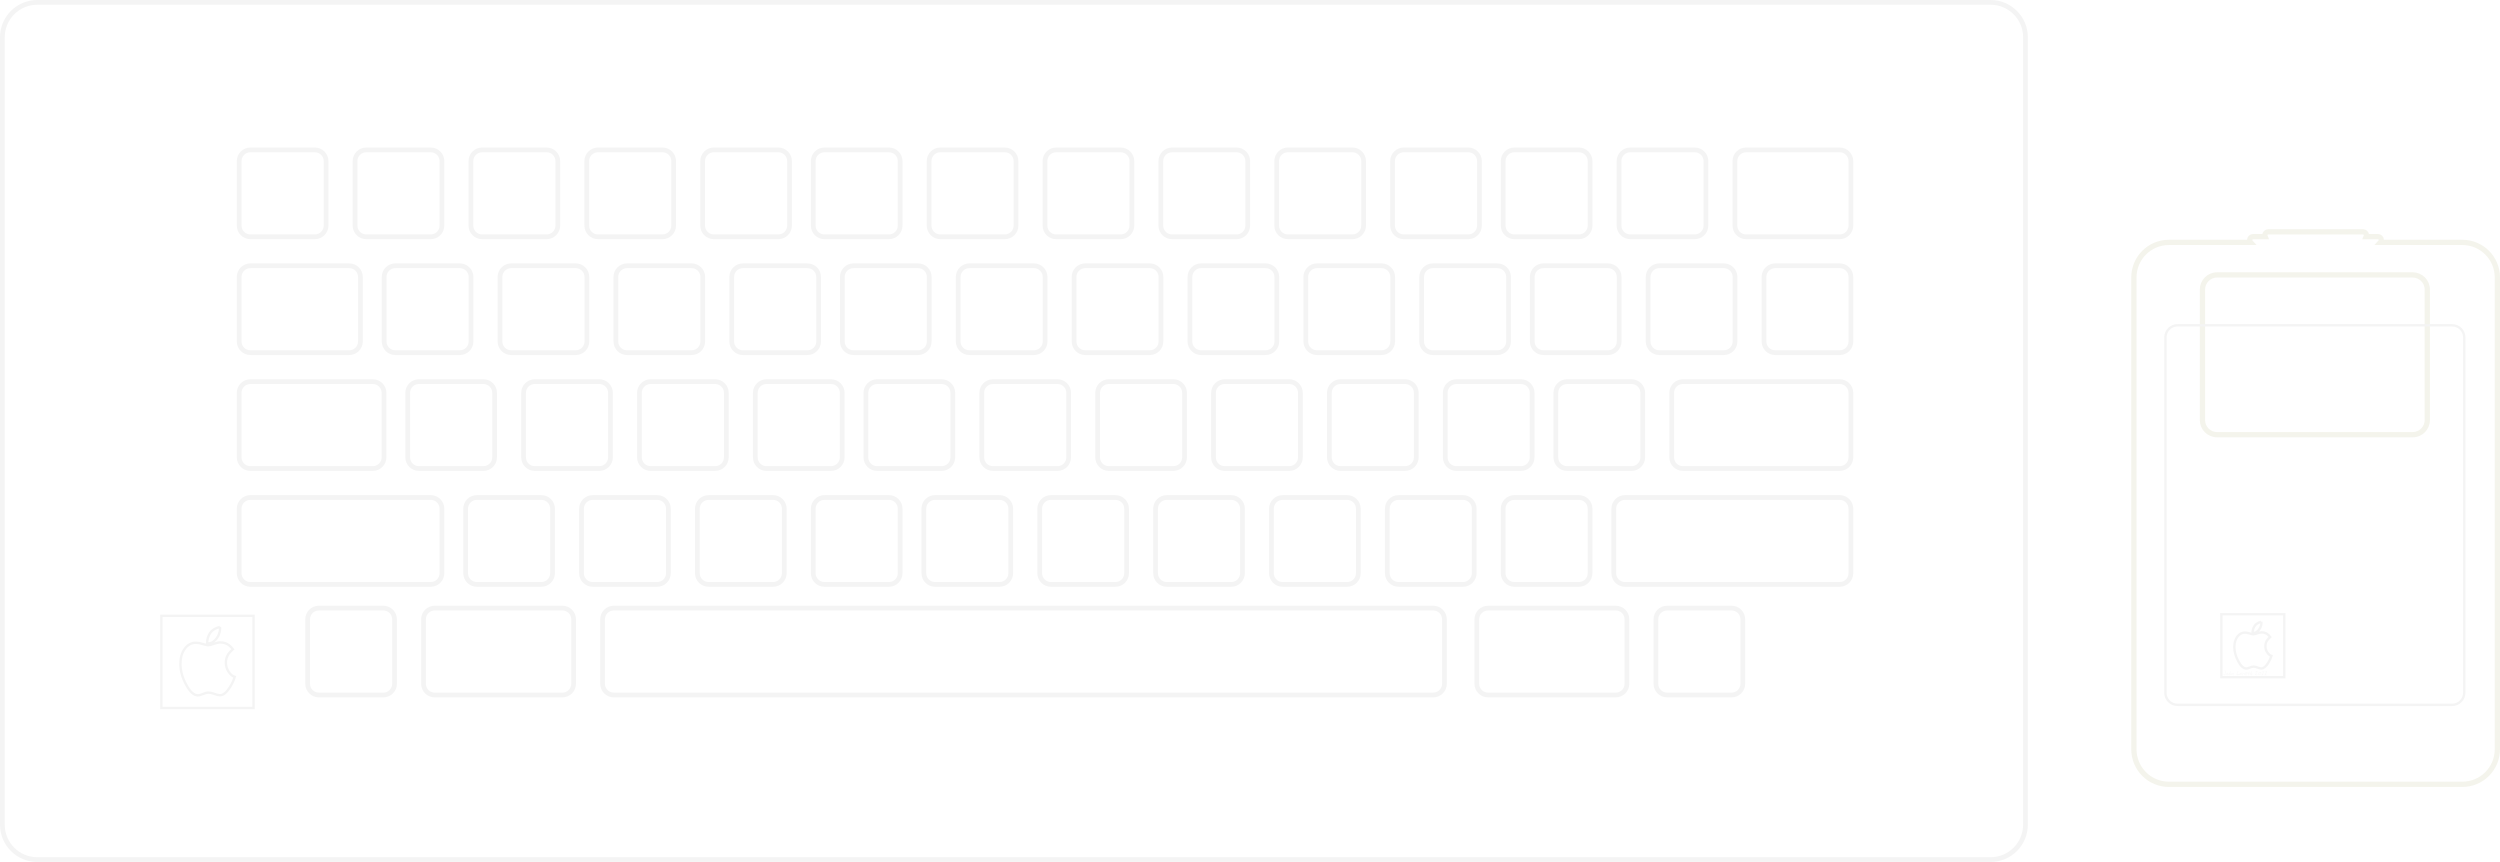
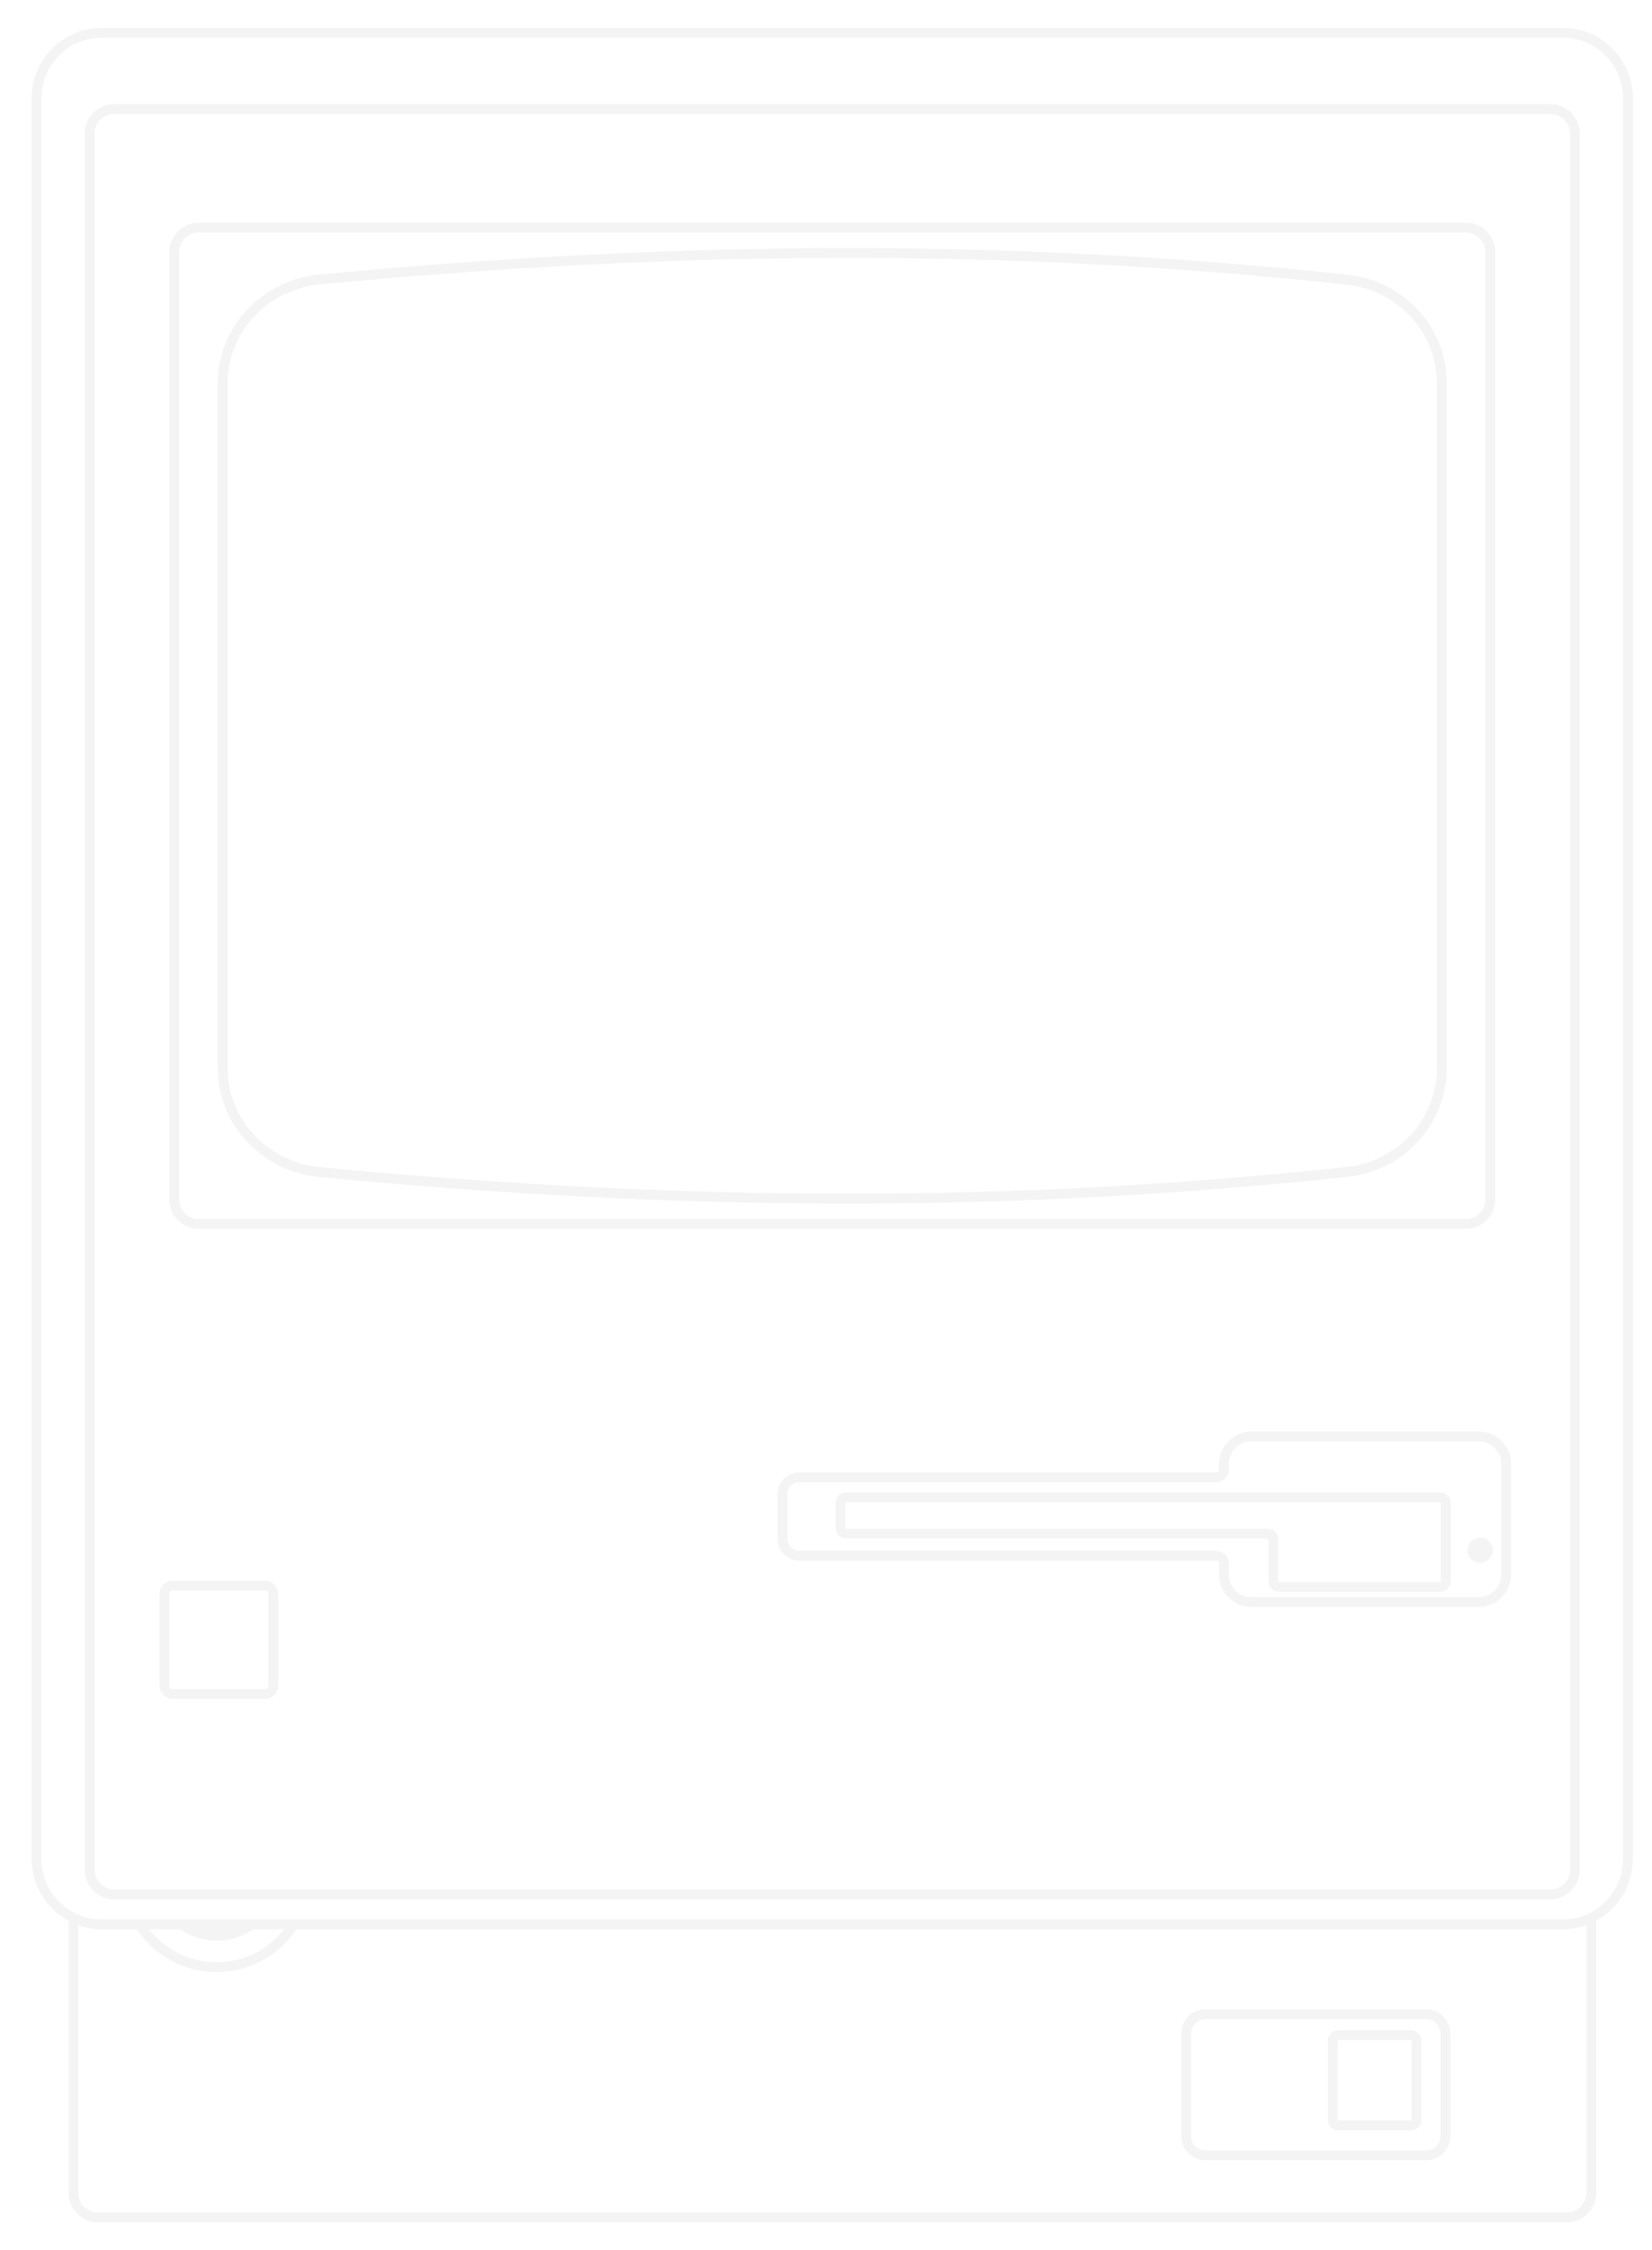
- <svg xmlns="http://www.w3.org/2000/svg" height="363.693" viewBox="0 0 949.368 327.324" width="1054.853">
-   <g fill="#f4f4f4" fill-opacity=".5" stroke-width=".9">
-     <path d="m845.242 255.603q0 .288-.07.485-.103.293-.331.293-.151 0-.317-.07-.199-.084-.218-.206.067 0 .158.024.211.055.264.055.204 0 .307-.204.082-.163.082-.391 0-.161-.106-.458-.103-.3-.103-.418 0-.036.019-.058.022-.024.058-.024.094 0 .182.432.074.365.074.54z" />
-     <path d="m846.166 255.847q0 .245-.142.384-.142.139-.391.139-.137 0-.211-.065-.074-.065-.074-.199 0-.19.247-.382.235-.182.434-.182.091 0 .12.113.017.065.017.192zm-.146.067q0-.029-.007-.055-.005-.029-.019-.065-.038.026-.127.13-.046.053-.079.077 0-.046.01-.074.019-.041.031-.07-.106 0-.221.089-.113.089-.113.192 0 .07.077.07.146 0 .283-.072.166-.086.166-.221z" />
-     <path d="m847.155 255.946q0 .118-.089.264-.101.166-.209.166-.031 0-.053-.034-.019-.036-.019-.07 0-.043.091-.134.094-.094.094-.127 0-.022-.007-.043-.007-.022-.01-.029-.18.041-.367.206-.185.166-.281.187-.019-.053-.019-.108 0-.067.031-.142.022-.053.072-.127.084-.127.178-.288.048-.084.166-.29.12-.206.175-.293.029-.043.05-.065.031-.029.074-.038.029.01.041.036.014.026.014.062 0 .082-.106.221-.192.25-.197.259-.108.163-.108.295l.005.024q.132-.065.156-.074.098-.041.168-.041.077 0 .113.053.036.05.036.13z" />
-     <path d="m848.269 255.804q0 .163-.079.348-.086.204-.214.281-.026-.031-.046-.07-.017-.038-.017-.077 0-.041.12-.242.053-.089.048-.156l-.002-.031q-.089.026-.307.161-.216.132-.437.269-.034 0-.062-.024-.026-.026-.026-.058 0-.05.161-.338.048-.086.173-.3.038.05.05.113.012.06.012.144 0 .036 0 .055.221-.132.346-.199.137-.074.187-.074.034 0 .062.077.031.077.031.122z" />
-     <path d="m850.354 256.27q0 .043-.038.067-.036.022-.082.022-.041 0-.103-.01-.142-.022-.182-.022-.072 0-.283.017-.12.01-.173.01-.146 0-.146-.146 0-.139.091-.398.05-.146.19-.48.125-.3.158-.422.012-.038.019-.05.019-.029.048-.029.046 0 .077.067.031.065.031.118 0 .084-.098.283-.098.197-.192.386-.103.226-.103.343 0 .06.05.084.036.017.106.017.053 0 .182-.012.13-.014.173-.014.108 0 .178.031.098.043.098.139z" />
-     <path d="m851.247 255.847q0 .245-.142.384-.142.139-.391.139-.137 0-.211-.065-.074-.065-.074-.199 0-.19.247-.382.235-.182.434-.182.091 0 .12.113.017.065.017.192zm-.146.067q0-.029-.007-.055-.005-.029-.019-.065-.038.026-.127.13-.046.053-.079.077 0-.046.01-.074.019-.041.031-.07-.106 0-.221.089-.113.089-.113.192 0 .07.077.07.146 0 .283-.072.166-.086.166-.221z" />
-     <path d="m852.258 255.797q0 .077-.041.163-.038.086-.098.144l-.002-.034q0-.029.007-.089.007-.06.007-.089 0-.041-.012-.06-.012-.022-.05-.022-.113 0-.281.175-.182.192-.362.382-.014 0-.029-.002-.036-.01-.048-.012.007-.086.06-.192.142-.286.146-.305.019-.077.029-.113.01-.036.026-.074.019-.041.043-.072.026-.034.067-.05l.024.288q.103-.084.158-.13.106-.084.182-.084.077 0 .125.05.048.05.048.125z" />
-     <path d="m853.436 255.519q0 .101-.269.266-.259.158-.377.158-.055 0-.074-.038-.017-.038-.017-.108 0-.046 0-.065.161 0 .293-.048.132-.048.23-.158-.072-.026-.146-.026-.175 0-.372.134-.216.146-.216.312 0 .158.216.221.034.01.406.067.218.034.218.118 0 .036-.079.058-.079.024-.202.024-.307 0-.485-.094-.235-.125-.235-.401 0-.288.288-.458.245-.144.557-.144.094 0 .17.043.094.053.094.139z" />
-     <path d="m854.391 255.089q0 .053-.127.221-.127.168-.127.257 0 .046.053.091.12.106.12.13 0 .031-.022.06-.019.029-.05.029-.026 0-.074-.029-.034-.019-.13-.094-.036.07-.055.106-.067.127-.091.185-.036.11-.072.221-.062.149-.156.149l-.002-.055q0-.17.11-.403.022-.043.12-.223-.19-.103-.418-.103 0-.089.036-.13.038-.043.127-.043.082 0 .204.029.06.014.12.029.046-.014.125-.156.194-.341.264-.391.019.031.031.062.014.031.014.06z" />
-     <path d="m855.277 255.946q0 .118-.089.264-.101.166-.209.166-.031 0-.053-.034-.019-.036-.019-.07 0-.043.091-.134.094-.094.094-.127 0-.022-.007-.043-.007-.022-.01-.029-.18.041-.367.206-.185.166-.281.187-.019-.053-.019-.108 0-.067.031-.142.022-.053.072-.127.084-.127.178-.288.048-.084.166-.29.12-.206.175-.293.029-.043.05-.065.031-.029.074-.038.029.01.041.036.014.026.014.062 0 .082-.106.221-.192.25-.197.259-.108.163-.108.295l.005.024q.132-.065.156-.074.098-.041.168-.041.077 0 .113.053.036.05.036.13z" />
-     <path d="m857.247 255.163q0 .113-.12.302-.077.12-.252.346-.175.223-.218.293.007.002.18.058.175.053.175.192-.072.012-.142.022l-.026-.002v-.019q-.038-.01-.062-.01-.046 0-.144.014-.098.014-.149.014-.065 0-.106-.024-.041-.024-.041-.086 0-.05.185-.286.346-.439.348-.444.187-.254.187-.341 0-.034-.024-.05-.022-.017-.089-.017-.046 0-.19.089-.07.043-.113.043l-.041-.007q-.014-.01-.031-.036-.017-.029-.017-.046 0-.101.194-.185.166-.072.288-.072.103 0 .158.077.048.067.048.175z" />
-     <path d="m858.69 255.595q0 .29-.314.514-.288.204-.593.204-.151 0-.24-.077-.089-.077-.089-.223 0-.326.286-.566.271-.228.607-.228.17 0 .257.101.086.101.086.276zm-.146.055q0-.11-.125-.166-.094-.041-.223-.041-.19 0-.396.185-.206.185-.206.372 0 .077.038.11.041.031.122.031.235 0 .49-.13.3-.154.3-.362z" />
-     <path d="m859.789 255.163q0 .113-.12.302-.077.12-.252.346-.175.223-.218.293.007.002.18.058.175.053.175.192-.072.012-.142.022l-.026-.002v-.019q-.038-.01-.062-.01-.046 0-.144.014-.098.014-.149.014-.065 0-.106-.024-.041-.024-.041-.086 0-.05.185-.286.346-.439.348-.444.187-.254.187-.341 0-.034-.024-.05-.022-.017-.089-.017-.046 0-.19.089-.07.043-.113.043l-.041-.007q-.014-.01-.031-.036-.017-.029-.017-.046 0-.101.194-.185.166-.072.288-.072.103 0 .158.077.048.067.048.175z" />
-     <path d="m860.893 255.163q0 .113-.12.302-.077.12-.252.346-.175.223-.218.293.007.002.18.058.175.053.175.192-.072.012-.142.022l-.026-.002v-.019q-.038-.01-.062-.01-.046 0-.144.014-.098.014-.149.014-.065 0-.106-.024-.041-.024-.041-.086 0-.05.185-.286.346-.439.348-.444.187-.254.187-.341 0-.034-.024-.05-.022-.017-.089-.017-.046 0-.19.089-.07.043-.113.043l-.041-.007q-.014-.01-.031-.036-.017-.029-.017-.046 0-.101.194-.185.166-.072.288-.072.103 0 .158.077.048.067.048.175z" />
-   </g>
-   <g fill="none">
-     <g stroke="#f4f4f4">
-       <rect height="325.524" rx="13.253" ry="13.253" stroke-linecap="round" stroke-width="1.8" width="768.27" x=".9" y=".9" />
-       <g stroke-width=".9" transform="translate(-.1 -.1)">
-         <path d="m852.603 240.331c.493 0 1.087.107 1.784.322.703.215 1.169.322 1.399.322.296 0.0.778-.121 1.449-.364.67-.242 1.251-.364 1.744-.364.808 0 1.527.229 2.158.686.355.263.706.62 1.054 1.07-.526.471-.91.89-1.153 1.257-.44.665-.66 1.399-.66 2.203-0.0.88.233 1.673.7 2.379.466.706.999 1.153 1.596 1.34-.25.852-.663 1.742-1.242 2.67-.874 1.392-1.741 2.088-2.601 2.088-.342 0-.815-.114-1.419-.343-.598-.229-1.104-.343-1.518-.343-.414 0-.897.118-1.449.353-.545.242-.989.364-1.33.364-1.031 0-2.043-.921-3.035-2.764-.992-1.822-1.488-3.609-1.488-5.361 0-1.628.378-2.954 1.133-3.979.762-1.025 1.721-1.538 2.877-1.538m6.208-4.093c.026.09.043.17.049.239.007.069.01.139.01.208-0.0.443-.099.928-.296 1.454-.197.526-.509 1.015-.936 1.465-.368.381-.732.637-1.094.769-.23.076-.578.135-1.045.177.013-1.053.273-1.964.778-2.732.512-.769 1.357-1.295 2.532-1.579" />
-         <path d="m843.642 233.351h23.9v23.9h-23.9z" stroke-linecap="round" />
-       </g>
-     </g>
-     <g transform="translate(-14.8201 -147.0845)">
-       <path d="m89.212 391.168c.722 0 1.592.157 2.612.472 1.029.314 1.712.472 2.049.472.433 0 1.14-.177 2.121-.532.981-.355 1.833-.532 2.554-.533 1.183 0 2.237.335 3.16 1.004.519.385 1.034.908 1.544 1.567-.77.69-1.332 1.303-1.688 1.841-.645.974-.967 2.049-.967 3.225-0 1.288.342 2.45 1.025 3.484.683 1.035 1.462 1.689 2.338 1.963-.366 1.248-.972 2.551-1.818 3.91-1.28 2.039-2.549 3.058-3.81 3.058-.5 0-1.193-.167-2.078-.502-.875-.335-1.616-.502-2.222-.502-.606 0-1.313.172-2.121.517-.798.355-1.448.533-1.948.533-1.51 0-2.992-1.349-4.445-4.047-1.453-2.668-2.179-5.284-2.179-7.851 0-2.384.553-4.326 1.66-5.827 1.116-1.501 2.521-2.252 4.214-2.252m9.091-5.994c.038.132.062.249.072.35.01.101.015.203.015.304-0.0.649-.144 1.359-.433 2.13-.289.771-.746 1.486-1.371 2.145-.539.558-1.073.933-1.602 1.126-.337.112-.847.198-1.53.259.019-1.542.399-2.875 1.14-4.001.75-1.126 1.987-1.897 3.709-2.313" stroke="#f4f4f4" stroke-width=".9" />
-       <g stroke-linecap="round">
-         <path d="m76.09 380.945h35v35h-35z" stroke="#f4f4f4" stroke-width=".9" />
-         <rect height="60.673" rx="5.551" stroke="#f4f4ec" stroke-width="2" width="85.381" x="851.196" y="251.488" />
-         <rect height="144.131" rx="4.579" stroke="#f4f4f4" stroke-width=".9" width="113.478" x="837.131" y="270.619" />
-         <path d="m876.188 235.13c-.723 0-1.307.584-1.307 1.307 0 .179.037.349.102.504h-4.553c-.723 0-1.305.582-1.305 1.305 0 .343.133.652.348.885h-30.988c-7.383 0-13.328 5.945-13.328 13.328v179.141c0 7.383 5.945 13.328 13.328 13.328h111.375c7.383 0 13.328-5.945 13.328-13.328v-179.141c0-7.383-5.945-13.328-13.328-13.328h-31.092c.215-.232.35-.542.35-.885 0-.723-.584-1.305-1.307-1.305h-4.438c.065-.155.102-.325.102-.504 0-.723-.584-1.307-1.307-1.307z" stroke="#f4f4ec" stroke-width="2" />
-       </g>
-     </g>
-     <g stroke="#f4f4f4" stroke-linecap="round" stroke-width="1.8">
-       <g>
-         <rect height="33" rx="4.255" width="33" x="394.825" y="188.924" />
-         <rect height="33" rx="4.255" width="33" x="350.825" y="188.924" />
-         <rect height="33" rx="4.255" width="33" x="308.825" y="188.924" />
-         <rect height="33" rx="4.255" width="33" x="264.825" y="188.924" />
-         <rect height="33" rx="4.255" width="33" x="220.825" y="188.924" />
-         <rect height="33" rx="4.255" width="33" x="176.825" y="188.924" />
-         <rect height="33" rx="4.255" width="77" x="90.825" y="188.924" />
-         <rect height="33" rx="4.255" width="90.045" x="612.825" y="188.924" />
-         <rect height="33" rx="4.255" width="33" x="570.825" y="188.924" />
-         <rect height="33" rx="4.255" width="33" x="526.825" y="188.924" />
-         <rect height="33" rx="4.255" width="33" x="482.825" y="188.924" />
-         <rect height="33" rx="4.255" width="33" x="438.825" y="188.924" />
-       </g>
-       <g>
-         <rect height="33" rx="4.255" width="33" x="372.825" y="144.924" />
-         <rect height="33" rx="4.255" width="33" x="328.825" y="144.924" />
-         <rect height="33" rx="4.255" width="33" x="286.825" y="144.924" />
-         <rect height="33" rx="4.255" width="33" x="242.825" y="144.924" />
-         <rect height="33" rx="4.255" width="33" x="198.825" y="144.924" />
-         <rect height="33" rx="4.255" width="33" x="154.825" y="144.924" />
-         <rect height="33" rx="4.255" width="55" x="90.825" y="144.924" />
-         <rect height="33" rx="4.255" width="68.045" x="634.825" y="144.924" />
-         <rect height="33" rx="4.255" width="33" x="590.825" y="144.924" />
-         <rect height="33" rx="4.255" width="33" x="548.825" y="144.924" />
-         <rect height="33" rx="4.255" width="33" x="504.825" y="144.924" />
-         <rect height="33" rx="4.255" width="33" x="460.825" y="144.924" />
-         <rect height="33" rx="4.255" width="33" x="416.825" y="144.924" />
-       </g>
-       <g>
-         <rect height="33" rx="4.255" width="33" x="363.871" y="100.924" />
-         <rect height="33" rx="4.255" width="33" x="319.871" y="100.924" />
-         <rect height="33" rx="4.255" width="33" x="277.871" y="100.924" />
-         <rect height="33" rx="4.255" width="33" x="233.871" y="100.924" />
-         <rect height="33" rx="4.255" width="33" x="189.871" y="100.924" />
-         <rect height="33" rx="4.255" width="33" x="145.871" y="100.924" />
-         <rect height="33" rx="4.255" width="46.045" x="90.825" y="100.924" />
-         <rect height="33" rx="4.255" width="33" x="625.871" y="100.924" />
-         <rect height="33" rx="4.255" width="33" x="581.871" y="100.924" />
-         <rect height="33" rx="4.255" width="33" x="539.871" y="100.924" />
-         <rect height="33" rx="4.255" width="33" x="495.871" y="100.924" />
-         <rect height="33" rx="4.255" width="33" x="451.871" y="100.924" />
-         <rect height="33" rx="4.255" width="33" x="407.871" y="100.924" />
-         <rect height="33" rx="4.255" width="33" x="669.871" y="100.924" />
-       </g>
-       <g>
-         <rect height="33" rx="4.255" width="33" x="352.825" y="56.924" />
-         <rect height="33" rx="4.255" width="33" x="308.825" y="56.924" />
-         <rect height="33" rx="4.255" width="33" x="266.825" y="56.924" />
-         <rect height="33" rx="4.255" width="33" x="222.825" y="56.924" />
-         <rect height="33" rx="4.255" width="33" x="178.825" y="56.924" />
-         <rect height="33" rx="4.255" width="33" x="134.825" y="56.924" />
-         <rect height="33" rx="4.255" width="33" x="614.825" y="56.924" />
-         <rect height="33" rx="4.255" width="33" x="570.825" y="56.924" />
-         <rect height="33" rx="4.255" width="33" x="528.825" y="56.924" />
-         <rect height="33" rx="4.255" width="33" x="484.825" y="56.924" />
-         <rect height="33" rx="4.255" width="33" x="440.825" y="56.924" />
-         <rect height="33" rx="4.255" width="33" x="396.825" y="56.924" />
-         <rect height="33" rx="4.255" width="33" x="90.825" y="56.924" />
-         <rect height="33" rx="4.255" width="44.045" x="658.825" y="56.924" />
-       </g>
-       <g>
-         <rect height="33" rx="4.255" width="319.695" x="228.825" y="230.924" />
-         <rect height="33" rx="4.255" width="33" x="628.825" y="230.924" />
-         <rect height="33" rx="4.255" width="57" x="560.825" y="230.924" />
-         <rect height="33" rx="4.255" width="33" x="116.825" y="230.924" />
-         <rect height="33" rx="4.255" width="57" x="160.825" y="230.924" />
-       </g>
-     </g>
-   </g>
+ <svg xmlns="http://www.w3.org/2000/svg" version="1.2" id="Layer_3" x="0px" y="0px" width="241" height="328.26" viewBox="0 0 241 328.26" xml:space="preserve">
+   <defs id="defs20" />
+   <path id="path3" fill="#f4f4f4" d="m 29.004,32.494 c -2.364,0 -4.299,1.936 -4.299,4.299 v 138.192 c 0,2.364 1.936,4.301 4.299,4.301 h 184.914 c 2.363,0 4.276,-1.937 4.276,-4.301 V 36.793 c 0,-2.363 -1.912,-4.299 -4.276,-4.299 z m 0,1.433 h 184.914 c 1.589,0 2.843,1.276 2.843,2.866 v 138.192 c 0,1.59 -1.254,2.866 -2.843,2.866 H 29.004 c -1.59,0 -2.866,-1.276 -2.866,-2.866 V 36.793 c 0,-1.589 1.277,-2.866 2.866,-2.866 z" />
+   <path id="path5" fill="#f4f4f4" d="m 16.667,15.187 c -2.364,0 -4.299,1.935 -4.299,4.299 V 272.8 c 0,2.365 1.935,4.3 4.299,4.3 h 209.568 c 2.362,0 4.299,-1.935 4.299,-4.3 V 19.485 c 0,-2.364 -1.937,-4.299 -4.299,-4.299 H 16.667 Z m 0,1.432 h 209.568 c 1.59,0 2.865,1.276 2.865,2.866 V 272.8 c 0,1.591 -1.275,2.865 -2.865,2.865 H 16.667 c -1.589,0 -2.866,-1.274 -2.866,-2.865 V 19.485 c 0,-1.589 1.277,-2.866 2.866,-2.866 z" />
+   <path id="path7" fill="#f4f4f4" d="M 14.876,4.059 C 9.218,4.059 4.622,8.655 4.622,14.313 v 256.904 c 0,5.658 4.597,10.254 10.254,10.254 h 213.149 c 5.659,0 10.255,-4.597 10.255,-10.254 V 14.32 c 0,-5.663 -4.592,-10.26 -10.253,-10.26 H 14.877 Z m 0,1.433 h 213.149 c 4.884,0 8.821,3.937 8.821,8.821 V 271.21 c 0,4.885 -3.939,8.822 -8.821,8.822 H 14.876 c -4.882,0.007 -8.82,-3.934 -8.82,-8.813 V 14.314 c 0,-4.883 3.938,-8.821 8.82,-8.822 z" />
+   <path id="path9" fill="#f4f4f4" d="m 25.176,230.62 c -1.046,0 -1.903,0.881 -1.903,1.927 v 13.412 c 0,1.044 0.857,1.903 1.903,1.903 h 13.523 c 1.047,0 1.903,-0.859 1.903,-1.903 v -13.412 c 0,-1.046 -0.857,-1.927 -1.903,-1.927 z m 0,1.434 h 13.523 c 0.271,0 0.47,0.221 0.47,0.493 v 13.412 c 0,0.27 -0.199,0.47 -0.47,0.47 H 25.176 c -0.271,0 -0.47,-0.2 -0.47,-0.47 v -13.412 c 0,-0.273 0.199,-0.493 0.47,-0.493 z" />
+   <path id="path11" fill="#f4f4f4" d="m 175.881,293.155 c -1.927,0 -3.493,1.591 -3.493,3.515 v 15.001 c 0,1.924 1.566,3.494 3.493,3.494 h 32.263 c 1.925,0 3.491,-1.57 3.491,-3.494 V 296.67 c 0,-1.924 -1.566,-3.515 -3.491,-3.515 z m 0,1.433 h 32.263 c 1.15,0 2.06,0.932 2.06,2.082 v 15.001 c 0,1.15 -0.909,2.06 -2.06,2.06 h -32.263 c -1.15,0 -2.061,-0.909 -2.061,-2.06 V 296.67 c 0,-1.15 0.91,-2.082 2.061,-2.082 z" />
+   <path id="path13" fill="#f4f4f4" d="m 195.268,296.199 c -0.826,0 -1.501,0.674 -1.501,1.5 v 11.599 c 0,0.828 0.675,1.5 1.501,1.5 h 10.635 c 0.827,0 1.523,-0.672 1.523,-1.5 v -11.599 c 0,-0.826 -0.698,-1.5 -1.523,-1.5 z m 0,1.435 h 10.635 c 0.054,0 0.09,0.015 0.09,0.065 v 11.599 c 0,0.052 -0.038,0.067 -0.09,0.067 h -10.635 c -0.052,0 -0.067,-0.016 -0.067,-0.067 v -11.599 c -0.001,-0.051 0.015,-0.065 0.067,-0.065 z" />
+   <path id="path15" fill="#f4f4f4" d="m 182.6,208.854 c -2.582,0 -4.701,2.118 -4.701,4.703 v 0.648 c 0,0.224 -0.05,0.376 -0.112,0.446 -0.062,0.073 -0.157,0.158 -0.56,0.158 h -60.631 c -1.705,0 -3.112,1.408 -3.112,3.112 v 6.649 c 0,1.706 1.408,3.112 3.112,3.112 h 60.631 c 0.451,0 0.547,0.07 0.583,0.113 0.033,0.041 0.089,0.229 0.089,0.625 v 1.321 c 0,2.583 2.119,4.702 4.701,4.702 h 33.205 c 2.582,0 4.701,-2.119 4.701,-4.702 v -16.187 c 0,-2.585 -2.117,-4.703 -4.701,-4.703 H 182.6 Z m 0,1.433 h 33.205 c 1.81,0 3.268,1.461 3.268,3.271 v 16.187 c 0,1.81 -1.458,3.269 -3.268,3.269 H 182.6 c -1.81,0 -3.269,-1.459 -3.269,-3.269 v -1.321 c 0,-0.531 -0.045,-1.067 -0.426,-1.521 -0.379,-0.456 -1.003,-0.651 -1.679,-0.651 h -60.631 c -0.93,0 -1.679,-0.747 -1.679,-1.679 v -6.649 c 0,-0.931 0.749,-1.68 1.679,-1.68 h 60.631 c 0.691,0 1.296,-0.226 1.657,-0.649 0.36,-0.424 0.447,-0.949 0.447,-1.388 v -0.648 c 10e-4,-1.812 1.461,-3.272 3.27,-3.272 z" />
+   <path id="path17" fill="#f4f4f4" d="m 123.441,217.747 c -0.827,0 -1.5,0.673 -1.5,1.499 v 3.718 c 0,0.825 0.673,1.499 1.5,1.499 h 61.369 c 0.245,0 0.256,0.057 0.246,0.046 -0.009,-0.013 0.046,0.057 0.046,0.313 v 5.888 c 0,0.825 0.674,1.522 1.499,1.522 h 23.601 c 0.825,0 1.5,-0.696 1.5,-1.522 v -11.464 c 0,-0.826 -0.675,-1.499 -1.5,-1.499 h -86.758 z m 0,1.433 h 86.758 c 0.052,0 0.066,0.015 0.066,0.066 v 11.464 c 0,0.052 -0.015,0.089 -0.066,0.089 h -23.601 c -0.051,0 -0.066,-0.036 -0.066,-0.089 v -5.888 c 0,-0.439 -0.077,-0.91 -0.403,-1.276 -0.323,-0.368 -0.837,-0.516 -1.321,-0.516 h -61.369 c -0.051,0 -0.068,-0.017 -0.068,-0.066 v -3.718 c 0,-0.052 0.017,-0.066 0.068,-0.066 z" />
+   <path id="circle19" fill="#f4f4f4" d="m 216.003,224.331 c -1.018,0 -1.859,0.818 -1.859,1.834 0,1.019 0.842,1.86 1.859,1.86 1.017,0 1.858,-0.842 1.858,-1.86 0,-1.016 -0.84,-1.834 -1.858,-1.834 z" />
+   <path id="path21" fill="#f4f4f4" d="m 21.033,280.437 -1.208,0.784 c 2.469,3.905 6.82,6.493 11.777,6.493 4.954,0 9.329,-2.592 11.8,-6.493 l -1.209,-0.761 c -2.217,3.5 -6.136,5.82 -10.59,5.82 -4.458,0 -8.353,-2.338 -10.57,-5.843 z" />
+   <path id="path23_1_" d="M 31.602,282.409" />
+   <path id="path23_2_" fill="#f4f4f4" d="m 25.668,280.999 c 1.616,1.33 3.678,2.127 5.934,2.127 2.28,0 4.377,-0.815 6,-2.173" />
+   <path id="path25" fill="#f4f4f4" d="m 9.995,279.563 v 40.369 c 0,2.364 1.936,4.276 4.299,4.276 h 214.339 c 2.364,0 4.298,-1.912 4.298,-4.276 V 279.967 H 231.5 v 39.965 c 0,1.589 -1.277,2.843 -2.866,2.843 H 14.294 c -1.59,0 -2.867,-1.254 -2.867,-2.843 v -40.369 z" />
+   <path id="path27" fill="#f4f4f4" d="m 122.546,36.188 c -24.74,0.04 -49.859,1.377 -76.275,3.895 h -0.022 c -8.093,0.952 -14.464,7.604 -14.464,15.853 v 99.883 c 0,8.25 6.372,14.921 14.464,15.875 h 0.022 c 52.839,5.037 100.427,5.354 150.395,0 8.11,-0.869 14.464,-7.626 14.464,-15.875 V 55.936 c 0,-8.248 -6.354,-14.983 -14.464,-15.853 -24.983,-2.677 -49.363,-3.936 -74.111,-3.896 z m 0,1.433 c 24.695,-0.04 49.022,1.224 73.953,3.896 7.413,0.794 13.188,6.907 13.188,14.419 v 99.883 c 0,7.514 -5.775,13.647 -13.188,14.441 -49.855,5.345 -97.325,5.026 -150.078,0 -0.007,-0.001 -0.016,0 -0.022,0 -7.402,-0.881 -13.188,-6.936 -13.188,-14.441 V 55.936 c 0,-7.505 5.785,-13.538 13.188,-14.419 0.007,0 0.015,0 0.022,0 26.373,-2.514 51.436,-3.856 76.125,-3.896 z" />
</svg>
